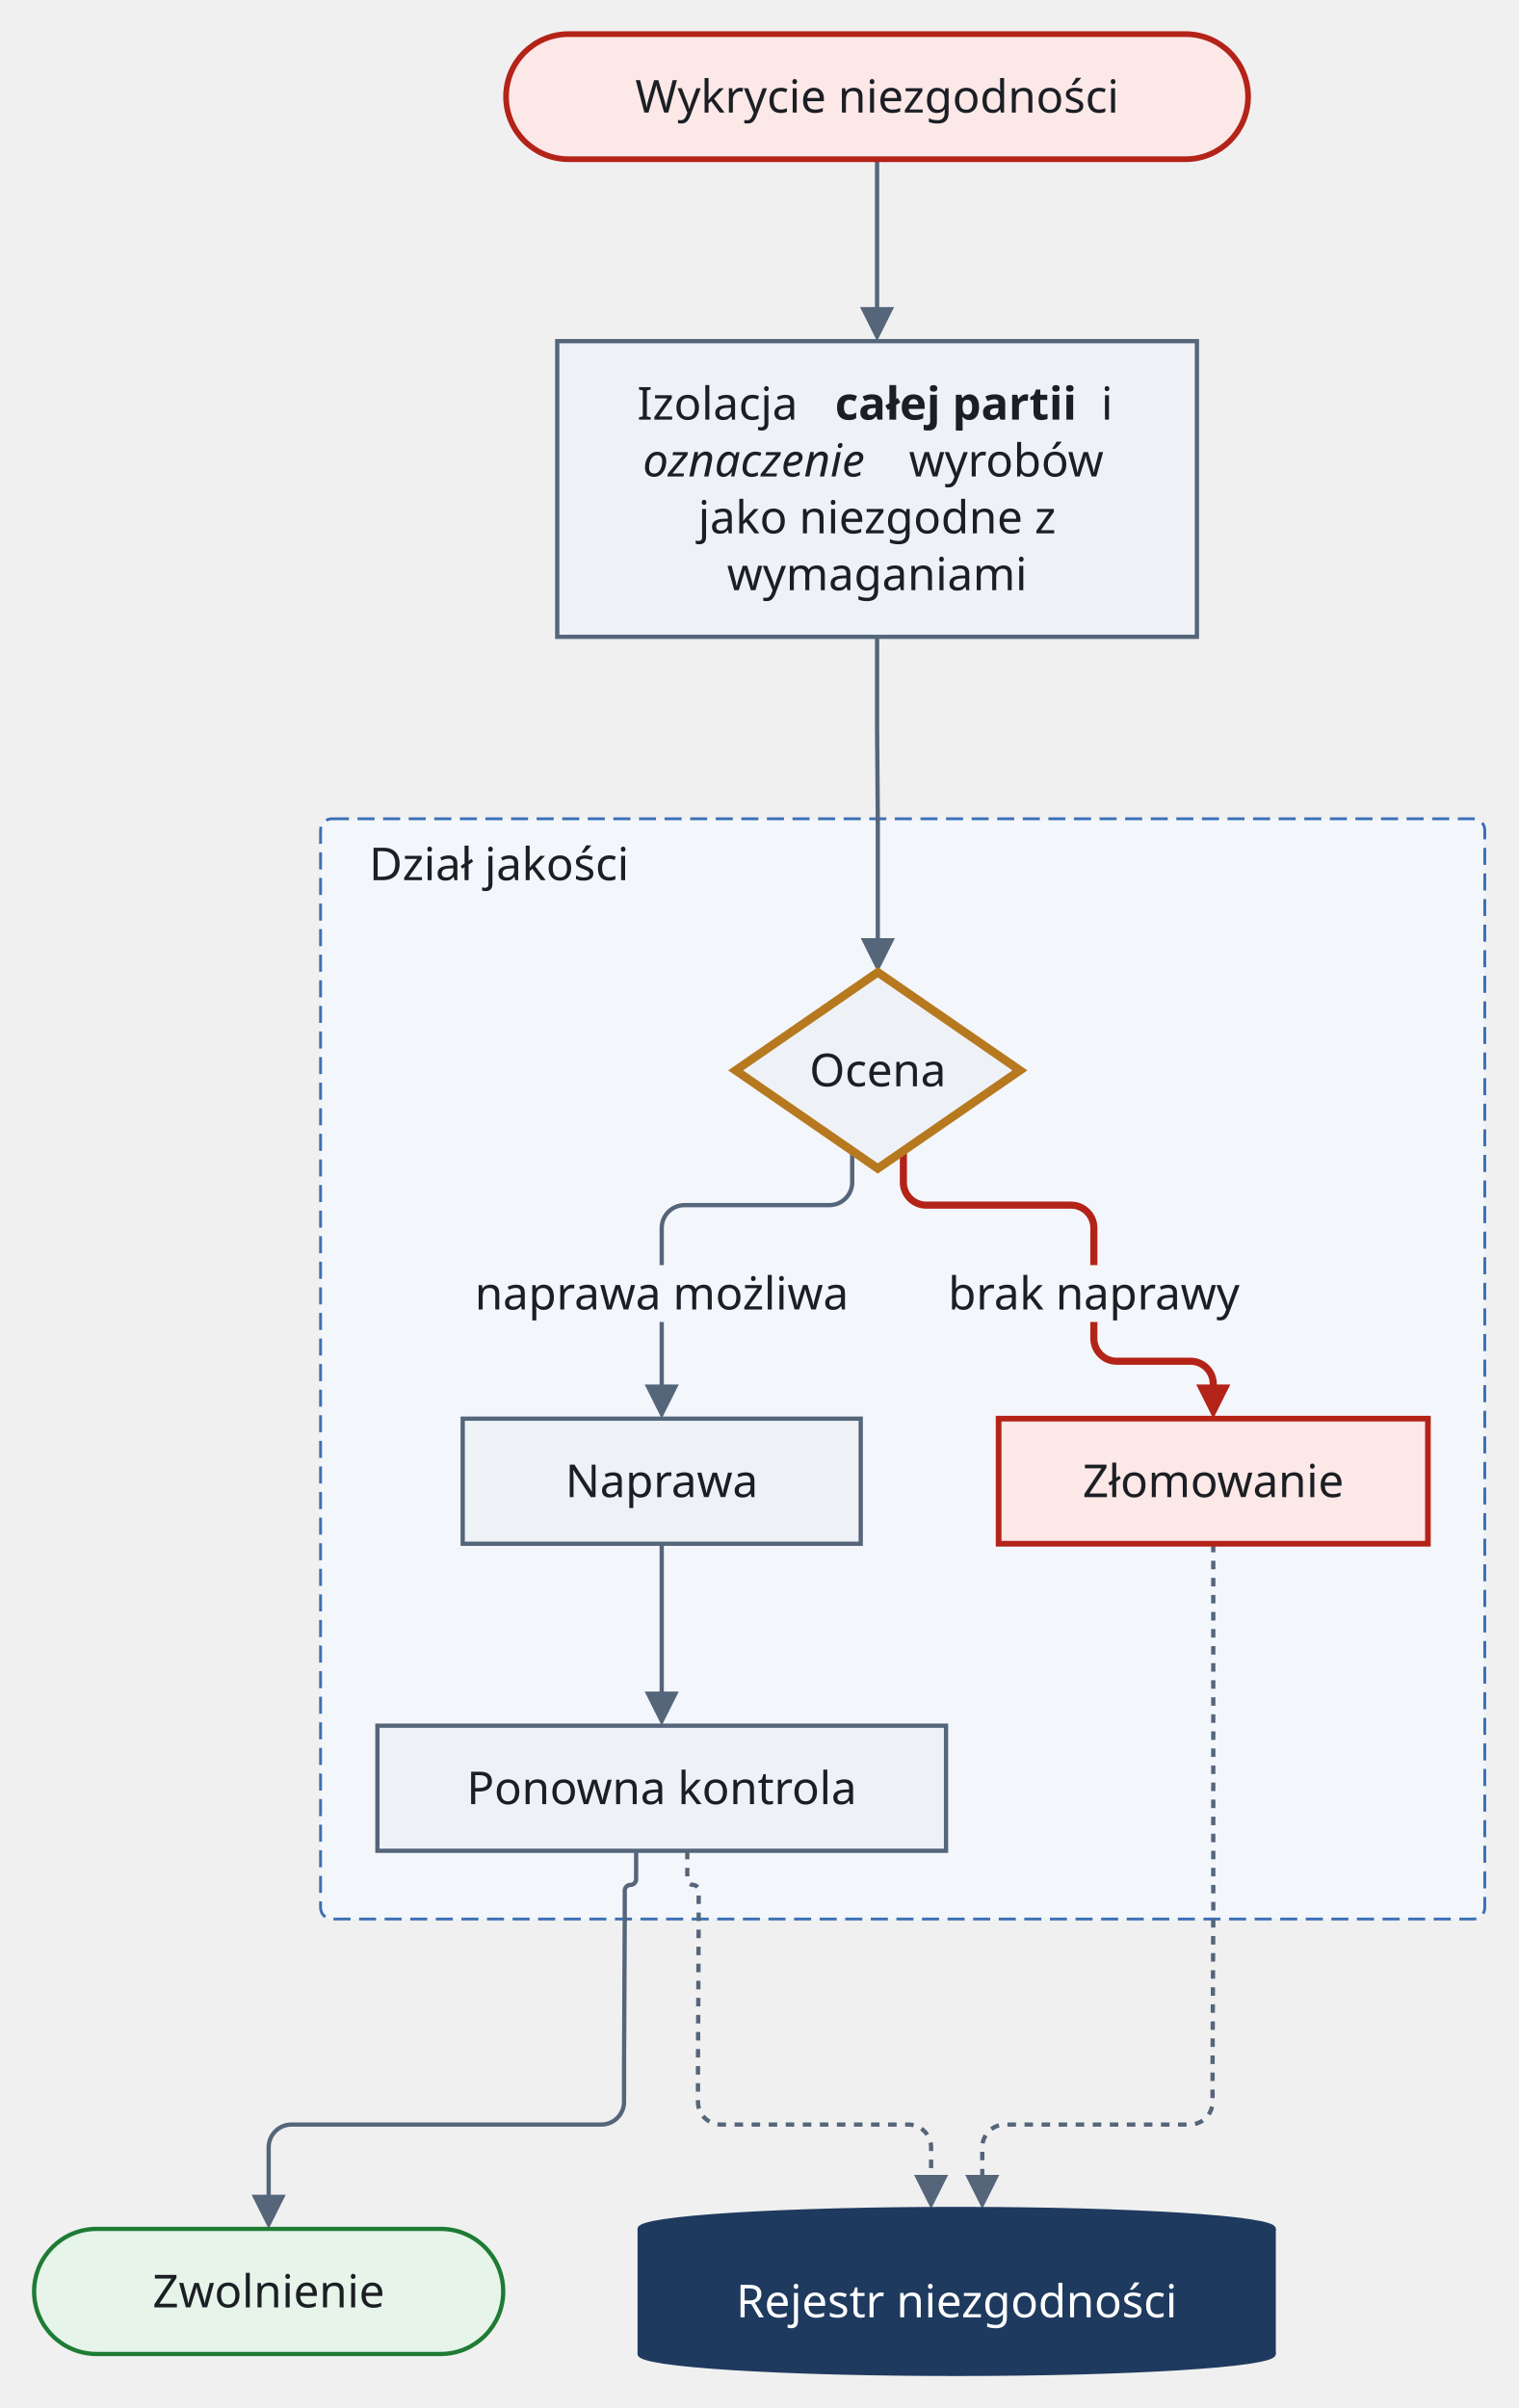
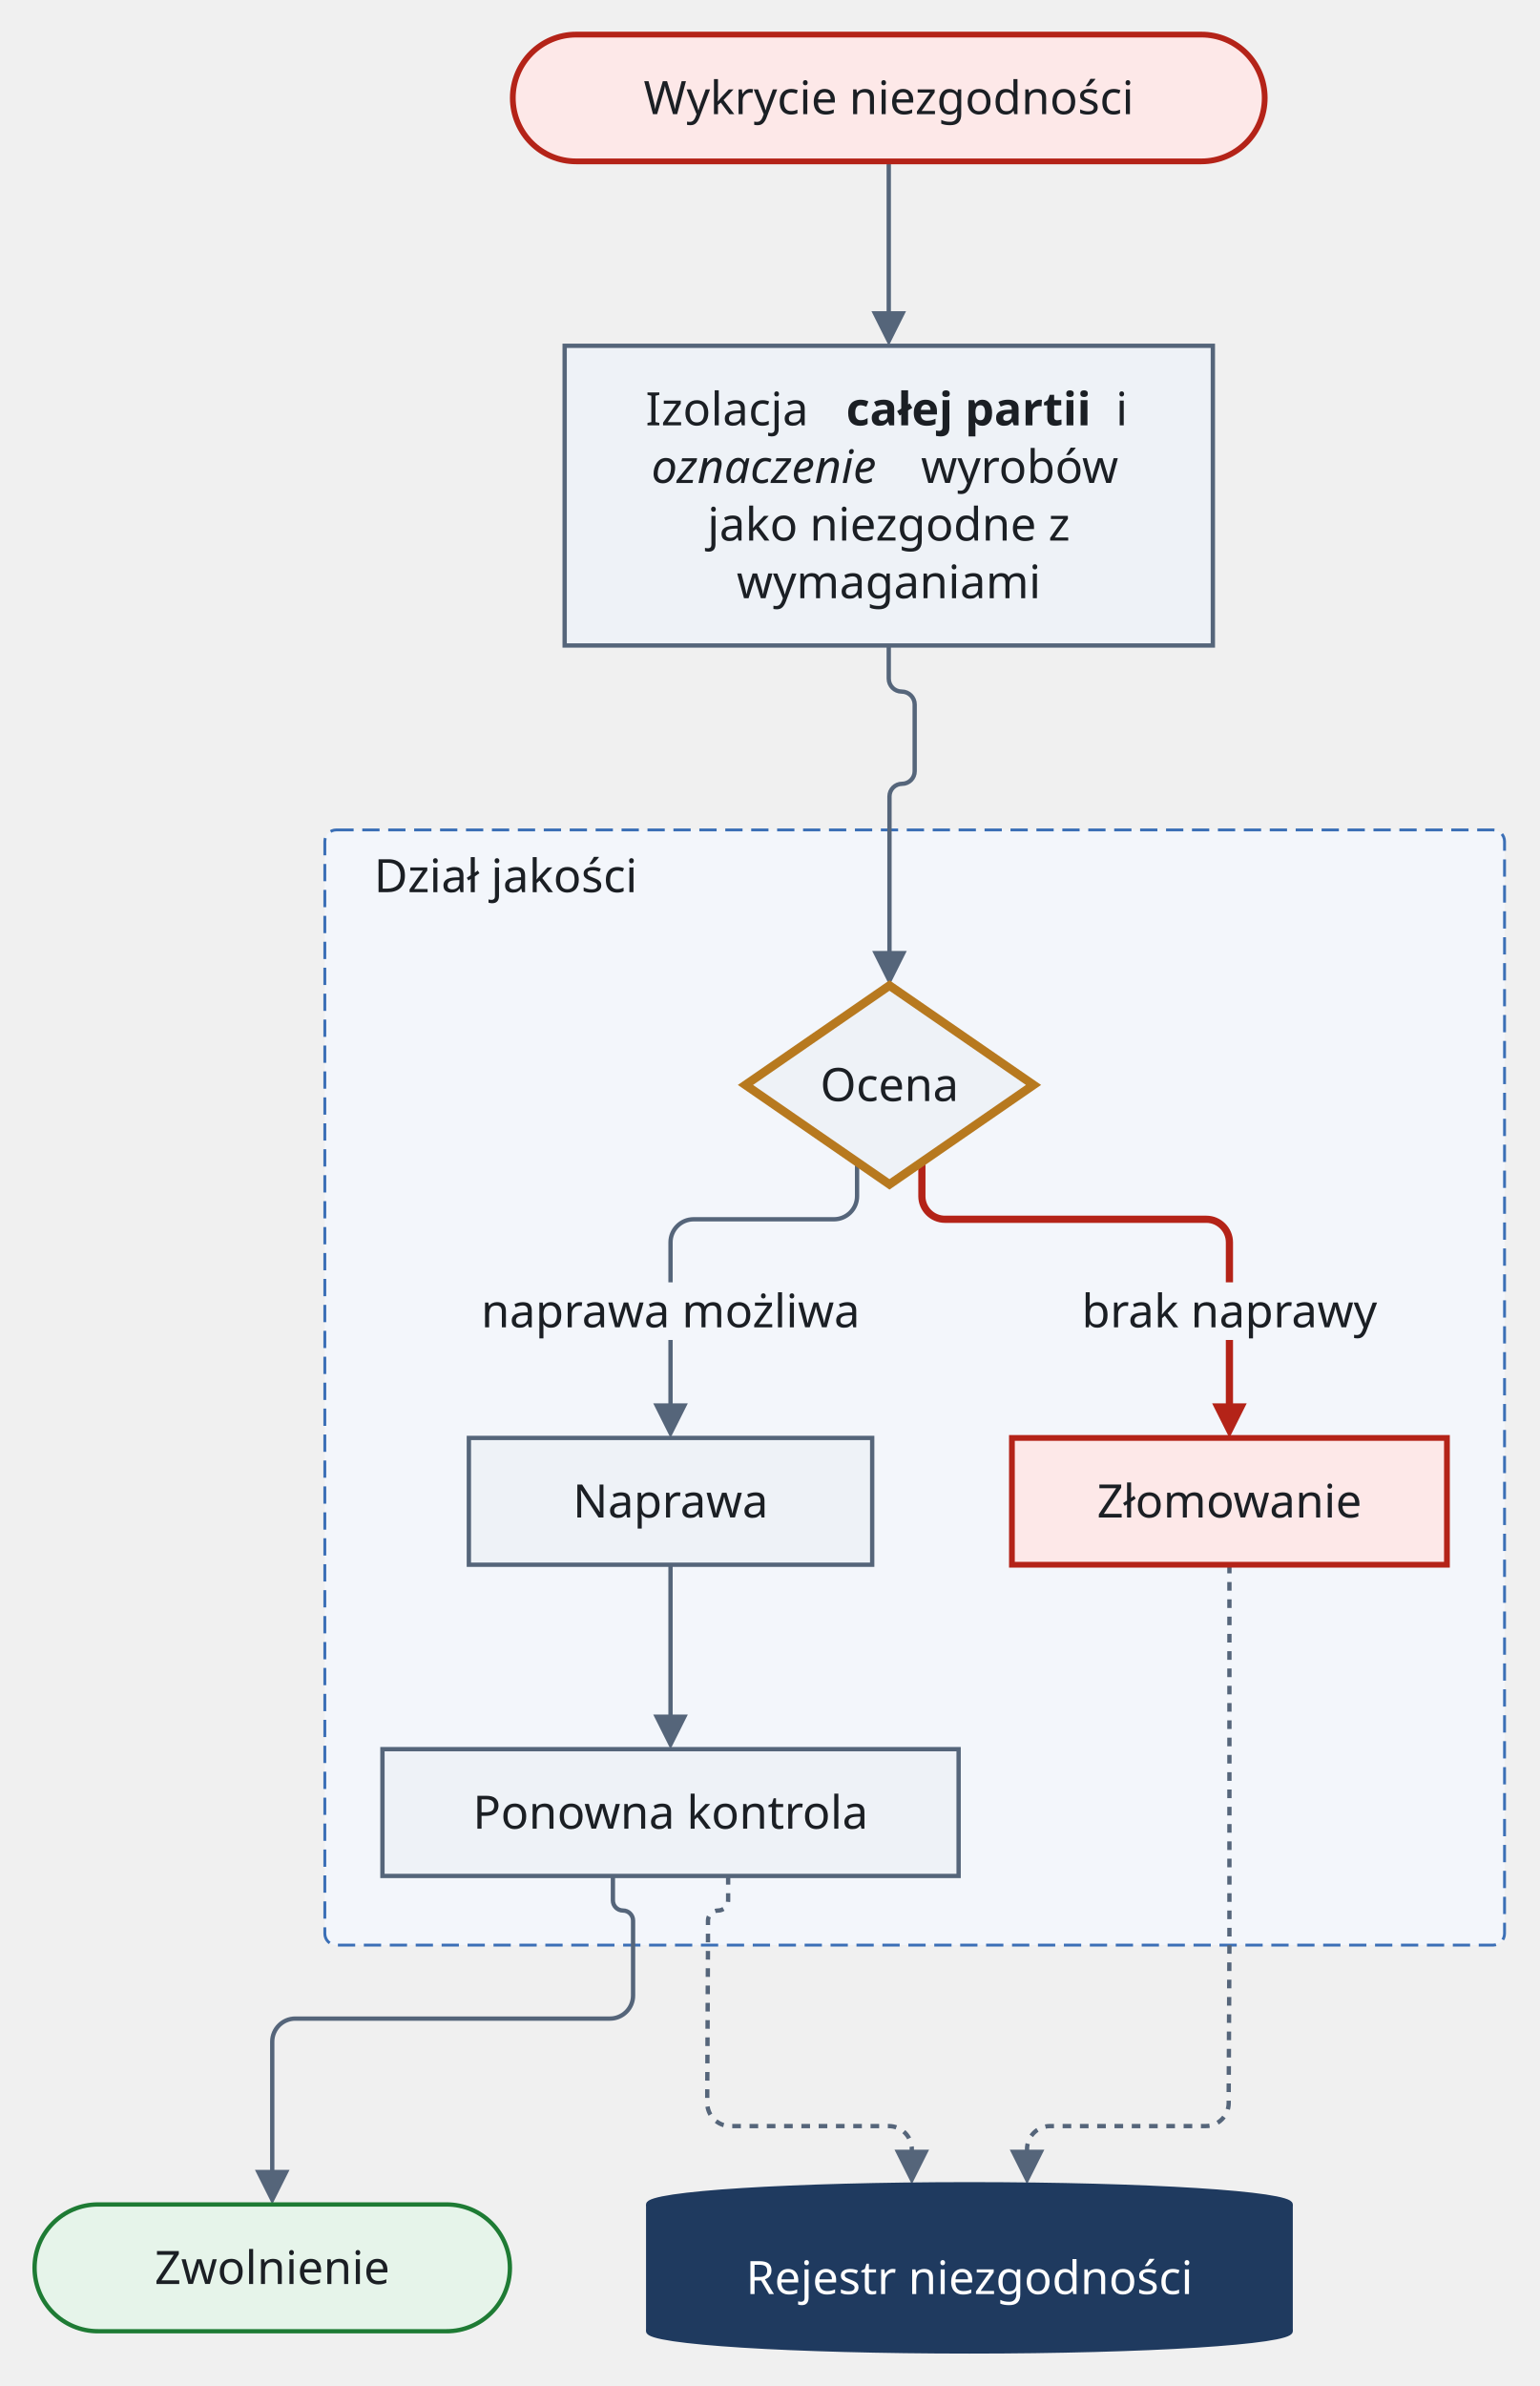
- <svg xmlns="http://www.w3.org/2000/svg" version="1.1" width="534.25" height="847" viewBox="-11.5 -12 534.25 847" role="img" font-family="Recursive, sans-serif" font-size="16">
+ <svg xmlns="http://www.w3.org/2000/svg" version="1.1" width="534.25" height="828" viewBox="-11.5 -12 534.25 828" role="img" font-family="Recursive, sans-serif" font-size="16">
  <rect class="cluster" x="101.25" y="276" width="409.5" height="387" rx="4" fill="#f3f6fb" stroke="#3b6fb6" stroke-width="1" stroke-dasharray="6 3" />
-   <path class="edge" d="M288.25 392.79 L288.25 403.9 C288.25 408.29 284.65 411.9 280.25 411.9 L229.25 411.9 C224.85 411.9 221.25 415.5 221.25 419.9 L221.25 431 L221.25 455 L221.25 478.6" fill="none" stroke="#55657a" stroke-width="1.5" />
-   <path class="edge" d="M306.25 392.79 L306.25 403.9 C306.25 408.29 309.85 411.9 314.25 411.9 L365.25 411.9 C369.65 411.9 373.25 415.5 373.25 419.9 L373.25 431 L373.25 455 L373.25 458.8 C373.25 463.2 376.85 466.8 381.25 466.8 L407.25 466.8 C411.65 466.8 415.25 470.4 415.25 474.8 L415.25 478.6" fill="none" stroke="#b42318" stroke-width="2.5" />
+   <path class="edge" d="M286 391.24 L286 403.12 C286 407.52 282.4 411.12 278 411.12 L229.25 411.12 C224.85 411.12 221.25 414.72 221.25 419.12 L221.25 431 L221.25 455 L221.25 478.6" fill="none" stroke="#55657a" stroke-width="1.5" />
+   <path class="edge" d="M308.5 391.24 L308.5 403.12 C308.5 407.52 312.1 411.12 316.5 411.12 L407.25 411.12 C411.65 411.12 415.25 414.72 415.25 419.12 L415.25 431 L415.25 455 L415.25 478.6" fill="none" stroke="#b42318" stroke-width="2.5" />
  <path class="edge" d="M221.25 531 L221.25 563 L221.25 586.6" fill="none" stroke="#55657a" stroke-width="1.5" />
  <path class="edge" d="M297 44 L297 76 L297 99.6" fill="none" stroke="#55657a" stroke-width="1.5" />
-   <path class="edge" d="M297 212 L297 244 L297.25 276 L297.25 306 L297.25 321.6" fill="none" stroke="#55657a" stroke-width="1.5" />
-   <path class="edge" d="M212.25 639 L212.25 649 C212.25 650.1 211.35 651 210.25 651 L210.25 651 C209.15 651 208.25 651.9 208.25 653 L208.25 663 L208 714 L208 727.3 C208 731.7 204.4 735.3 200 735.3 L91 735.3 C86.6 735.3 83 738.9 83 743.3 L83 765 L83 763.6" fill="none" stroke="#55657a" stroke-width="1.5" />
-   <path class="edge" d="M415.25 531 L415.25 563 L415.25 595 L415.25 639 L415.25 663 L415 714 L415 727.3 C415 731.7 411.4 735.3 407 735.3 L342 735.3 C337.6 735.3 334 738.9 334 743.3 L334 756.6" fill="none" stroke="#55657a" stroke-width="1.5" stroke-dasharray="3 3" />
-   <path class="edge" d="M230.25 639 L230.25 649 C230.25 650.1 231.15 651 232.25 651 L232.25 651 C233.35 651 234.25 651.9 234.25 653 L234.25 663 L234 714 L234 727.3 C234 731.7 237.6 735.3 242 735.3 L308 735.3 C312.4 735.3 316 738.9 316 743.3 L316 756.6" fill="none" stroke="#55657a" stroke-width="1.5" stroke-dasharray="3 3" />
+   <path class="edge" d="M297 212 L297 223.5 C297 225.98 299.02 228 301.5 228 L301.5 228 C303.98 228 306 230.03 306 232.5 L306 244 L306 255.63 C306 258.03 304.03 260 301.63 260 L301.63 260 C299.22 260 297.25 261.97 297.25 264.38 L297.25 276 L297.25 306 L297.25 321.6" fill="none" stroke="#55657a" stroke-width="1.5" />
+   <path class="edge" d="M201.25 639 L201.25 647.5 C201.25 649.42 202.83 651 204.75 651 L204.75 651 C206.68 651 208.25 652.58 208.25 654.5 L208.25 663 L208.25 680.5 C208.25 684.9 204.65 688.5 200.25 688.5 L91 688.5 C86.6 688.5 83 692.1 83 696.5 L83 714 L83 746 L83 744.6" fill="none" stroke="#55657a" stroke-width="1.5" />
+   <path class="edge" d="M415.25 531 L415.25 563 L415.25 595 L415.25 639 L415.25 663 L415 714 L415 717.8 C415 722.2 411.4 725.8 407 725.8 L353 725.8 C348.6 725.8 345 729.4 345 733.8 L345 737.6" fill="none" stroke="#55657a" stroke-width="1.5" stroke-dasharray="3 3" />
+   <path class="edge" d="M241.25 639 L241.25 647.5 C241.25 649.42 239.68 651 237.75 651 L237.75 651 C235.83 651 234.25 652.58 234.25 654.5 L234.25 663 L234 714 L234 717.8 C234 722.2 237.6 725.8 242 725.8 L297 725.8 C301.4 725.8 305 729.4 305 733.8 L305 737.6" fill="none" stroke="#55657a" stroke-width="1.5" stroke-dasharray="3 3" />
  <rect class="cluster-title-background" x="109.25" y="282" width="109.6" height="20" fill="#f3f6fb" />
  <rect class="edge-label-background" x="148.05" y="433" width="146.4" height="20" fill="#f3f6fb" />
-   <rect class="edge-label-background" x="314.85" y="433" width="116.8" height="20" fill="#f3f6fb" />
+   <rect class="edge-label-background" x="356.85" y="433" width="116.8" height="20" fill="#f3f6fb" />
  <polygon class="arrowhead" points="221.25,487 215.25,475 227.25,475" fill="#55657a" />
  <polygon class="arrowhead" points="415.25,487 409.25,475 421.25,475" fill="#b42318" />
  <polygon class="arrowhead" points="221.25,595 215.25,583 227.25,583" fill="#55657a" />
  <polygon class="arrowhead" points="297,108 291,96 303,96" fill="#55657a" />
  <polygon class="arrowhead" points="297.25,330 291.25,318 303.25,318" fill="#55657a" />
-   <polygon class="arrowhead" points="83,772 77,760 89,760" fill="#55657a" />
-   <polygon class="arrowhead" points="334,765 328,753 340,753" fill="#55657a" />
-   <polygon class="arrowhead" points="316,765 310,753 322,753" fill="#55657a" />
+   <polygon class="arrowhead" points="83,753 77,741 89,741" fill="#55657a" />
+   <polygon class="arrowhead" points="345,746 339,734 351,734" fill="#55657a" />
+   <polygon class="arrowhead" points="305,746 299,734 311,734" fill="#55657a" />
  <rect class="node" x="166.5" y="0" width="261" height="44" rx="22" fill="#fde8e8" stroke="#b42318" stroke-width="2" />
  <rect class="node" x="184.5" y="108" width="225" height="104" fill="#eef2f7" stroke="#55657a" stroke-width="1.5" />
  <polygon class="node" points="297.25,330 347.25,364.5 297.25,399 247.25,364.5" fill="#eef2f7" stroke="#b7791f" stroke-width="3" />
  <rect class="node" x="151.25" y="487" width="140" height="44" fill="#eef2f7" stroke="#55657a" stroke-width="1.5" />
  <rect class="node" x="339.75" y="487" width="151" height="44" fill="#fde8e8" stroke="#b42318" stroke-width="2" />
  <rect class="node" x="121.25" y="595" width="200" height="44" fill="#eef2f7" stroke="#55657a" stroke-width="1.5" />
-   <rect class="node" x="0.5" y="772" width="165" height="44" rx="22" fill="#e6f4ea" stroke="#1e7b34" stroke-width="1.5" />
-   <ellipse class="node-detail" cx="325" cy="816" rx="111.5" ry="7" fill="#1f3a5f" stroke="#1f3a5f" stroke-width="1.5" />
-   <rect class="node" x="213.5" y="772" width="223" height="44" fill="#1f3a5f" />
-   <line class="node-detail" x1="213.5" y1="772" x2="213.5" y2="816" fill="none" stroke="#1f3a5f" stroke-width="1.5" />
-   <line class="node-detail" x1="436.5" y1="772" x2="436.5" y2="816" fill="none" stroke="#1f3a5f" stroke-width="1.5" />
-   <ellipse class="node-detail" cx="325" cy="772" rx="111.5" ry="7" fill="#1f3a5f" stroke="#1f3a5f" stroke-width="1.5" />
+   <rect class="node" x="0.5" y="753" width="165" height="44" rx="22" fill="#e6f4ea" stroke="#1e7b34" stroke-width="1.5" />
+   <ellipse class="node-detail" cx="325" cy="797" rx="111.5" ry="7" fill="#1f3a5f" stroke="#1f3a5f" stroke-width="1.5" />
+   <rect class="node" x="213.5" y="753" width="223" height="44" fill="#1f3a5f" />
+   <line class="node-detail" x1="213.5" y1="753" x2="213.5" y2="797" fill="none" stroke="#1f3a5f" stroke-width="1.5" />
+   <line class="node-detail" x1="436.5" y1="753" x2="436.5" y2="797" fill="none" stroke="#1f3a5f" stroke-width="1.5" />
+   <ellipse class="node-detail" cx="325" cy="753" rx="111.5" ry="7" fill="#1f3a5f" stroke="#1f3a5f" stroke-width="1.5" />
  <text class="node-label" x="297" y="27.6" text-anchor="middle" fill="#1b1f24">Wykrycie niezgodności</text>
  <text class="node-label" x="212.6" y="135.6" fill="#1b1f24">Izolacja</text>
  <text class="node-label" x="282.2" y="135.6" font-weight="bold" fill="#1b1f24">całej partii</text>
  <text class="node-label" x="375.8" y="135.6" fill="#1b1f24">i</text>
  <text class="node-label" x="214.6" y="155.6" font-style="italic" fill="#1b1f24">oznaczenie</text>
  <text class="node-label" x="308.2" y="155.6" fill="#1b1f24">wyrobów</text>
  <text class="node-label" x="297" y="175.6" text-anchor="middle" fill="#1b1f24">jako niezgodne z</text>
  <text class="node-label" x="297" y="195.6" text-anchor="middle" fill="#1b1f24">wymaganiami</text>
  <text class="cluster-title" x="164.05" y="297.6" text-anchor="middle" fill="#1b1f24">Dział jakości</text>
  <text class="node-label" x="297.25" y="370.1" text-anchor="middle" fill="#1b1f24">Ocena</text>
  <text class="node-label" x="221.25" y="514.6" text-anchor="middle" fill="#1b1f24">Naprawa</text>
  <text class="node-label" x="415.25" y="514.6" text-anchor="middle" fill="#1b1f24">Złomowanie</text>
  <text class="node-label" x="221.25" y="622.6" text-anchor="middle" fill="#1b1f24">Ponowna kontrola</text>
  <text class="edge-label" x="221.25" y="448.6" text-anchor="middle" fill="#1b1f24">naprawa możliwa</text>
-   <text class="edge-label" x="373.25" y="448.6" text-anchor="middle" fill="#1b1f24">brak naprawy</text>
-   <text class="node-label" x="83" y="799.6" text-anchor="middle" fill="#1b1f24">Zwolnienie</text>
-   <text class="node-label" x="325" y="803.1" text-anchor="middle" fill="#ffffff">Rejestr niezgodności</text>
+   <text class="edge-label" x="415.25" y="448.6" text-anchor="middle" fill="#1b1f24">brak naprawy</text>
+   <text class="node-label" x="83" y="780.6" text-anchor="middle" fill="#1b1f24">Zwolnienie</text>
+   <text class="node-label" x="325" y="784.1" text-anchor="middle" fill="#ffffff">Rejestr niezgodności</text>
</svg>
